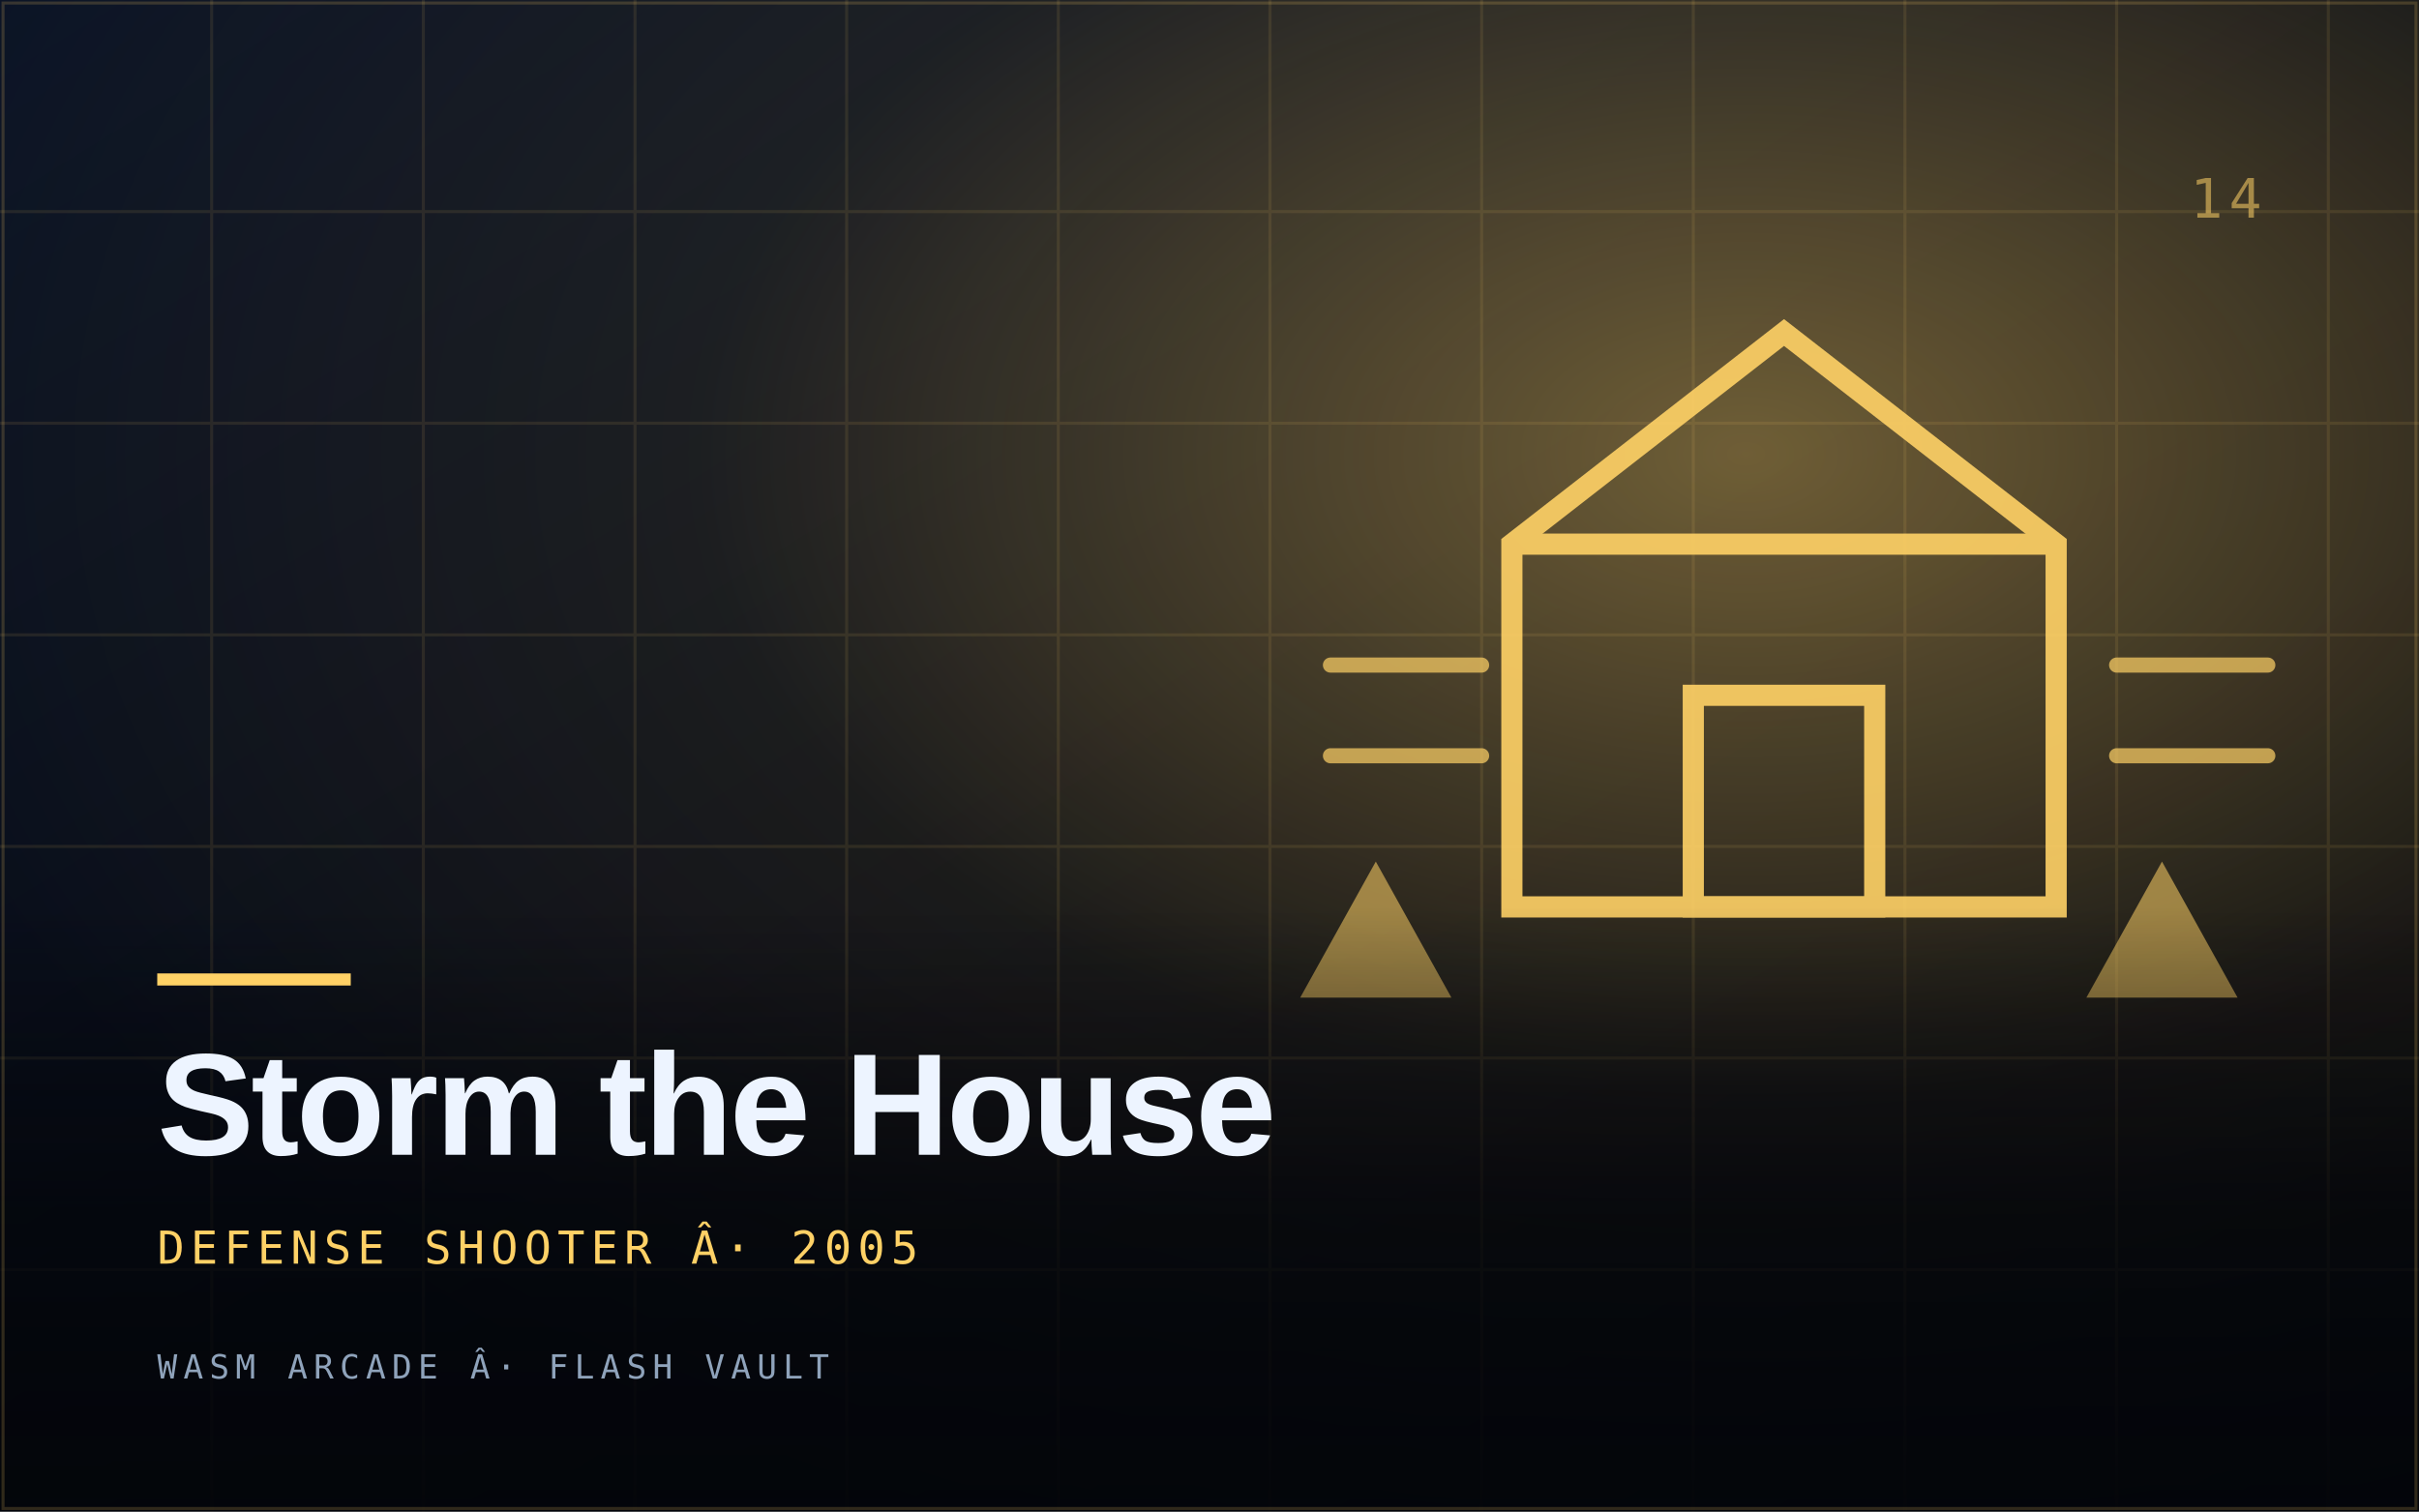
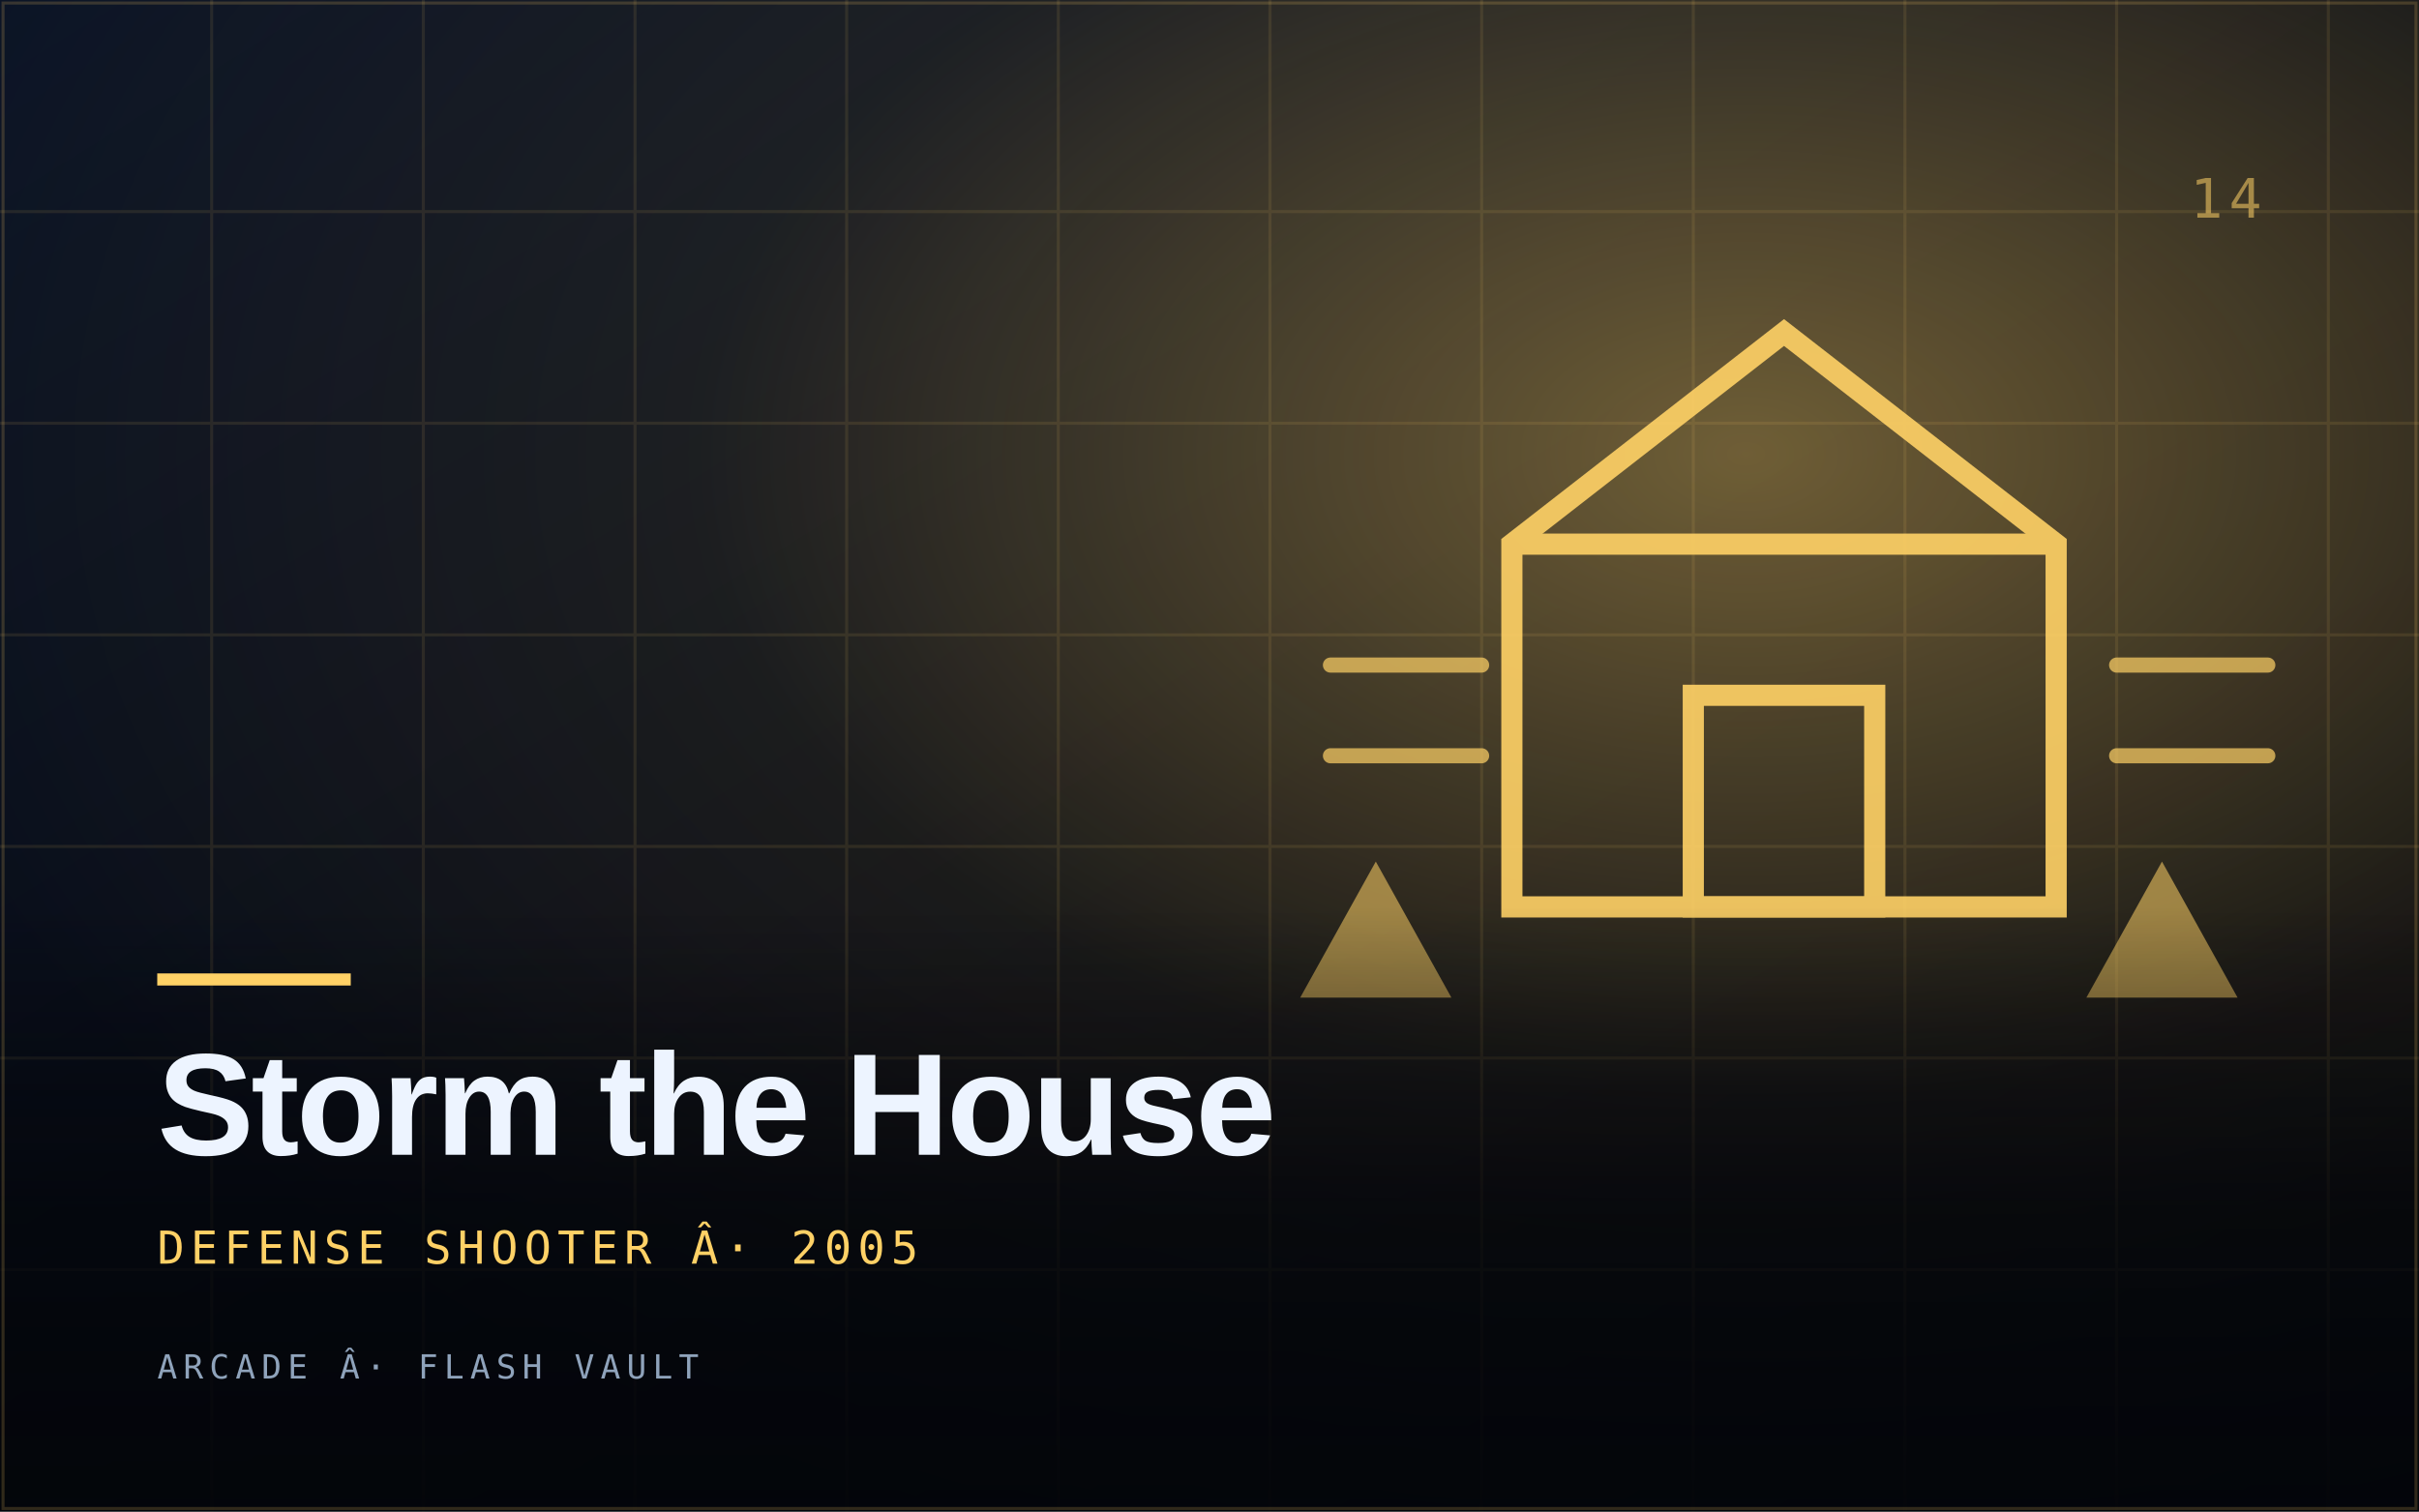
<svg xmlns="http://www.w3.org/2000/svg" viewBox="0 0 800 500" width="800" height="500" role="img" aria-labelledby="title desc">
  <defs>
    <linearGradient id="bg" x1="0" y1="0" x2="1" y2="1">
      <stop offset="0" stop-color="#0b1426" />
      <stop offset=".55" stop-color="#070a12" />
      <stop offset="1" stop-color="#03050a" />
    </linearGradient>
    <radialGradient id="glow" cx="72%" cy="30%" r="78%">
      <stop offset="0" stop-color="#ffd166" stop-opacity=".42" />
      <stop offset=".55" stop-color="#ffd166" stop-opacity=".08" />
      <stop offset="1" stop-color="#ffd166" stop-opacity="0" />
    </radialGradient>
    <linearGradient id="fade" x1="0" y1="0" x2="0" y2="1">
      <stop offset="0" stop-color="#03050a" stop-opacity="0" />
      <stop offset=".5" stop-color="#03050a" stop-opacity=".72" />
      <stop offset="1" stop-color="#03050a" stop-opacity=".96" />
    </linearGradient>
  </defs>
  <rect width="800" height="500" fill="url(#bg)" />
  <rect width="800" height="500" fill="url(#glow)" />
  <g opacity=".1" stroke="#ffd166" stroke-width="1">
    <path d="M0 70 H800 M0 140 H800 M0 210 H800 M0 280 H800 M0 350 H800 M0 420 H800" />
    <path d="M70 0 V500 M140 0 V500 M210 0 V500 M280 0 V500 M350 0 V500 M420 0 V500 M490 0 V500 M560 0 V500 M630 0 V500 M700 0 V500 M770 0 V500" />
  </g>
  <g fill="none" stroke="#ffd166" stroke-width="7" opacity=".9">
    <path d="M500 300 V180 L590 110 L680 180 V300 Z" />
    <rect x="560" y="230" width="60" height="70" />
    <path d="M500 180 H680" />
  </g>
  <g fill="#ffd166" opacity=".55">
    <path d="M430 330 L455 285 L480 330 Z M690 330 L715 285 L740 330 Z" />
  </g>
  <g stroke="#ffd166" stroke-width="5" opacity=".7" stroke-linecap="round">
    <path d="M440 220 H490 M440 250 H490 M700 220 H750 M700 250 H750" />
  </g>
  <rect y="300" width="800" height="200" fill="url(#fade)" />
  <rect x="52" y="322" width="64" height="4" fill="#ffd166" />
  <text x="52" y="382" fill="#edf4ff" font-family="Segoe UI, Arial, sans-serif" font-size="48" font-weight="700" letter-spacing="-1">Storm the House</text>
  <text x="52" y="418" fill="#ffd166" font-family="Consolas, monospace" font-size="15" letter-spacing="2">DEFENSE SHOOTER Â· 2005</text>
-   <text x="52" y="456" fill="#8fa3bb" font-family="Consolas, monospace" font-size="11" letter-spacing="2">WASM ARCADE Â· FLASH VAULT</text>
+   <text x="52" y="456" fill="#8fa3bb" font-family="Consolas, monospace" font-size="11" letter-spacing="2">ARCADE Â· FLASH VAULT</text>
  <text x="748" y="72" fill="#ffd166" fill-opacity=".55" text-anchor="end" font-family="Consolas, monospace" font-size="18" letter-spacing="2">14</text>
  <rect x="1" y="1" width="798" height="498" fill="none" stroke="#ffd166" stroke-opacity=".18" />
</svg>
